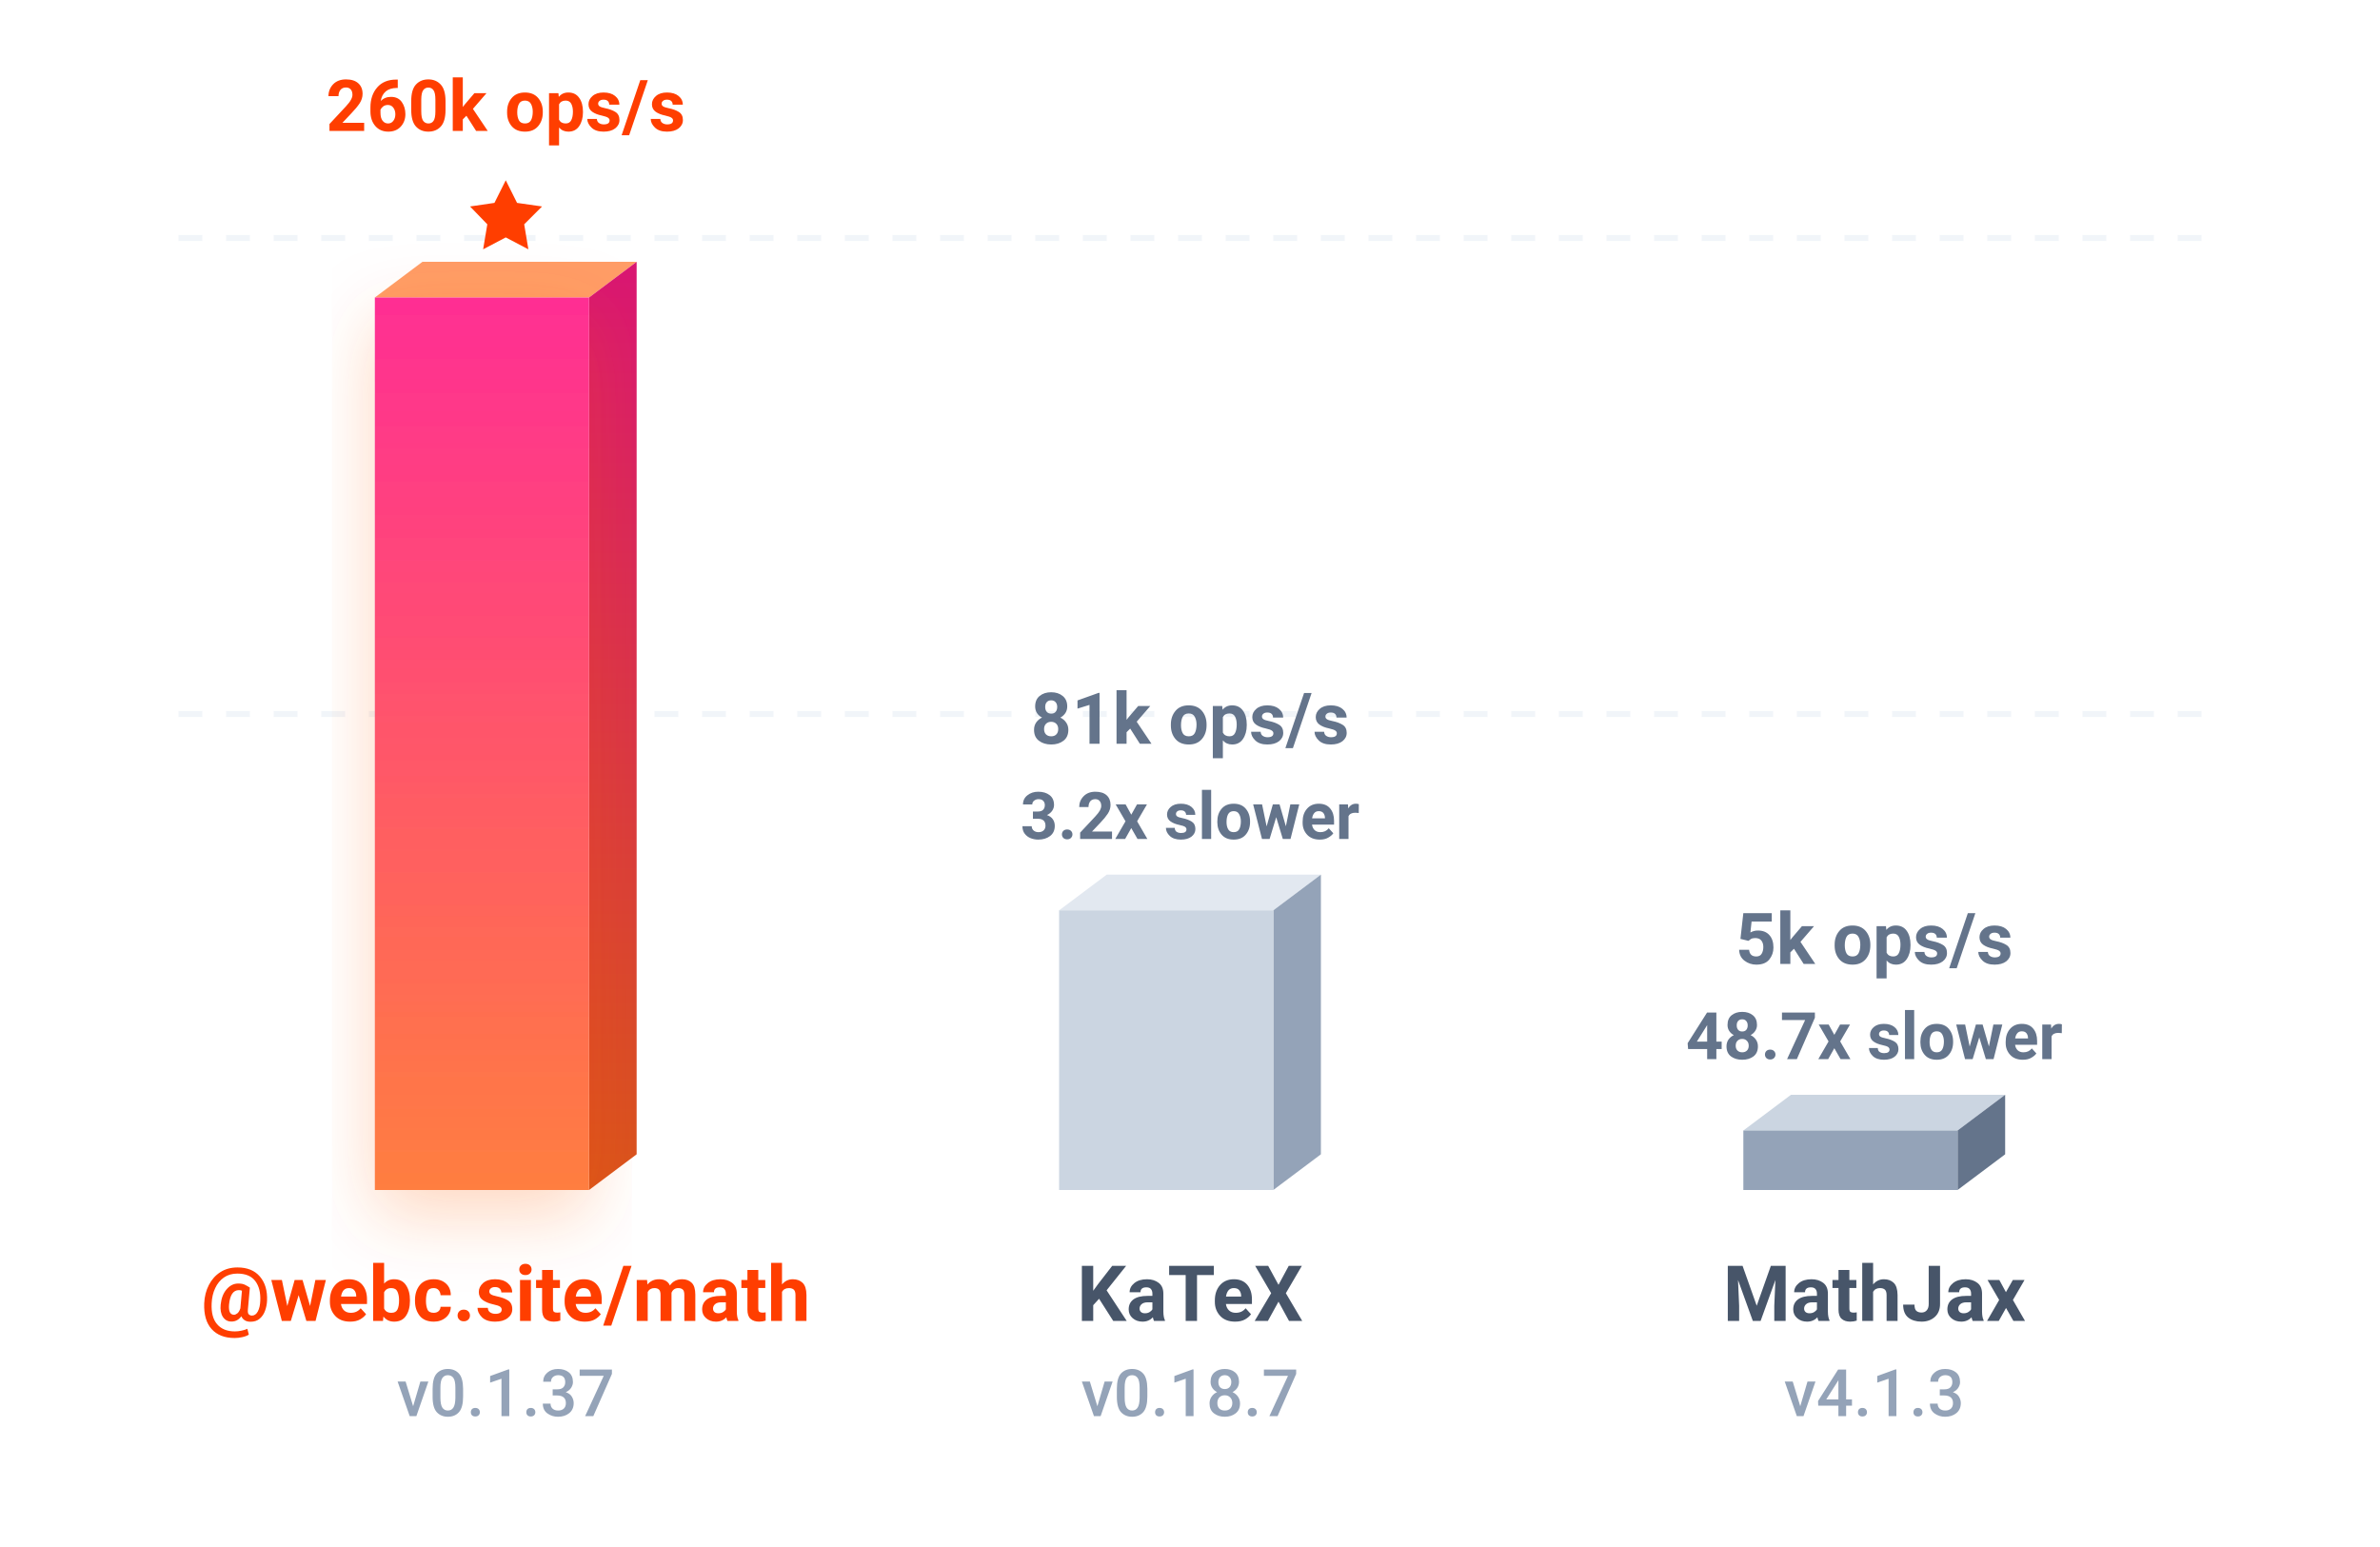
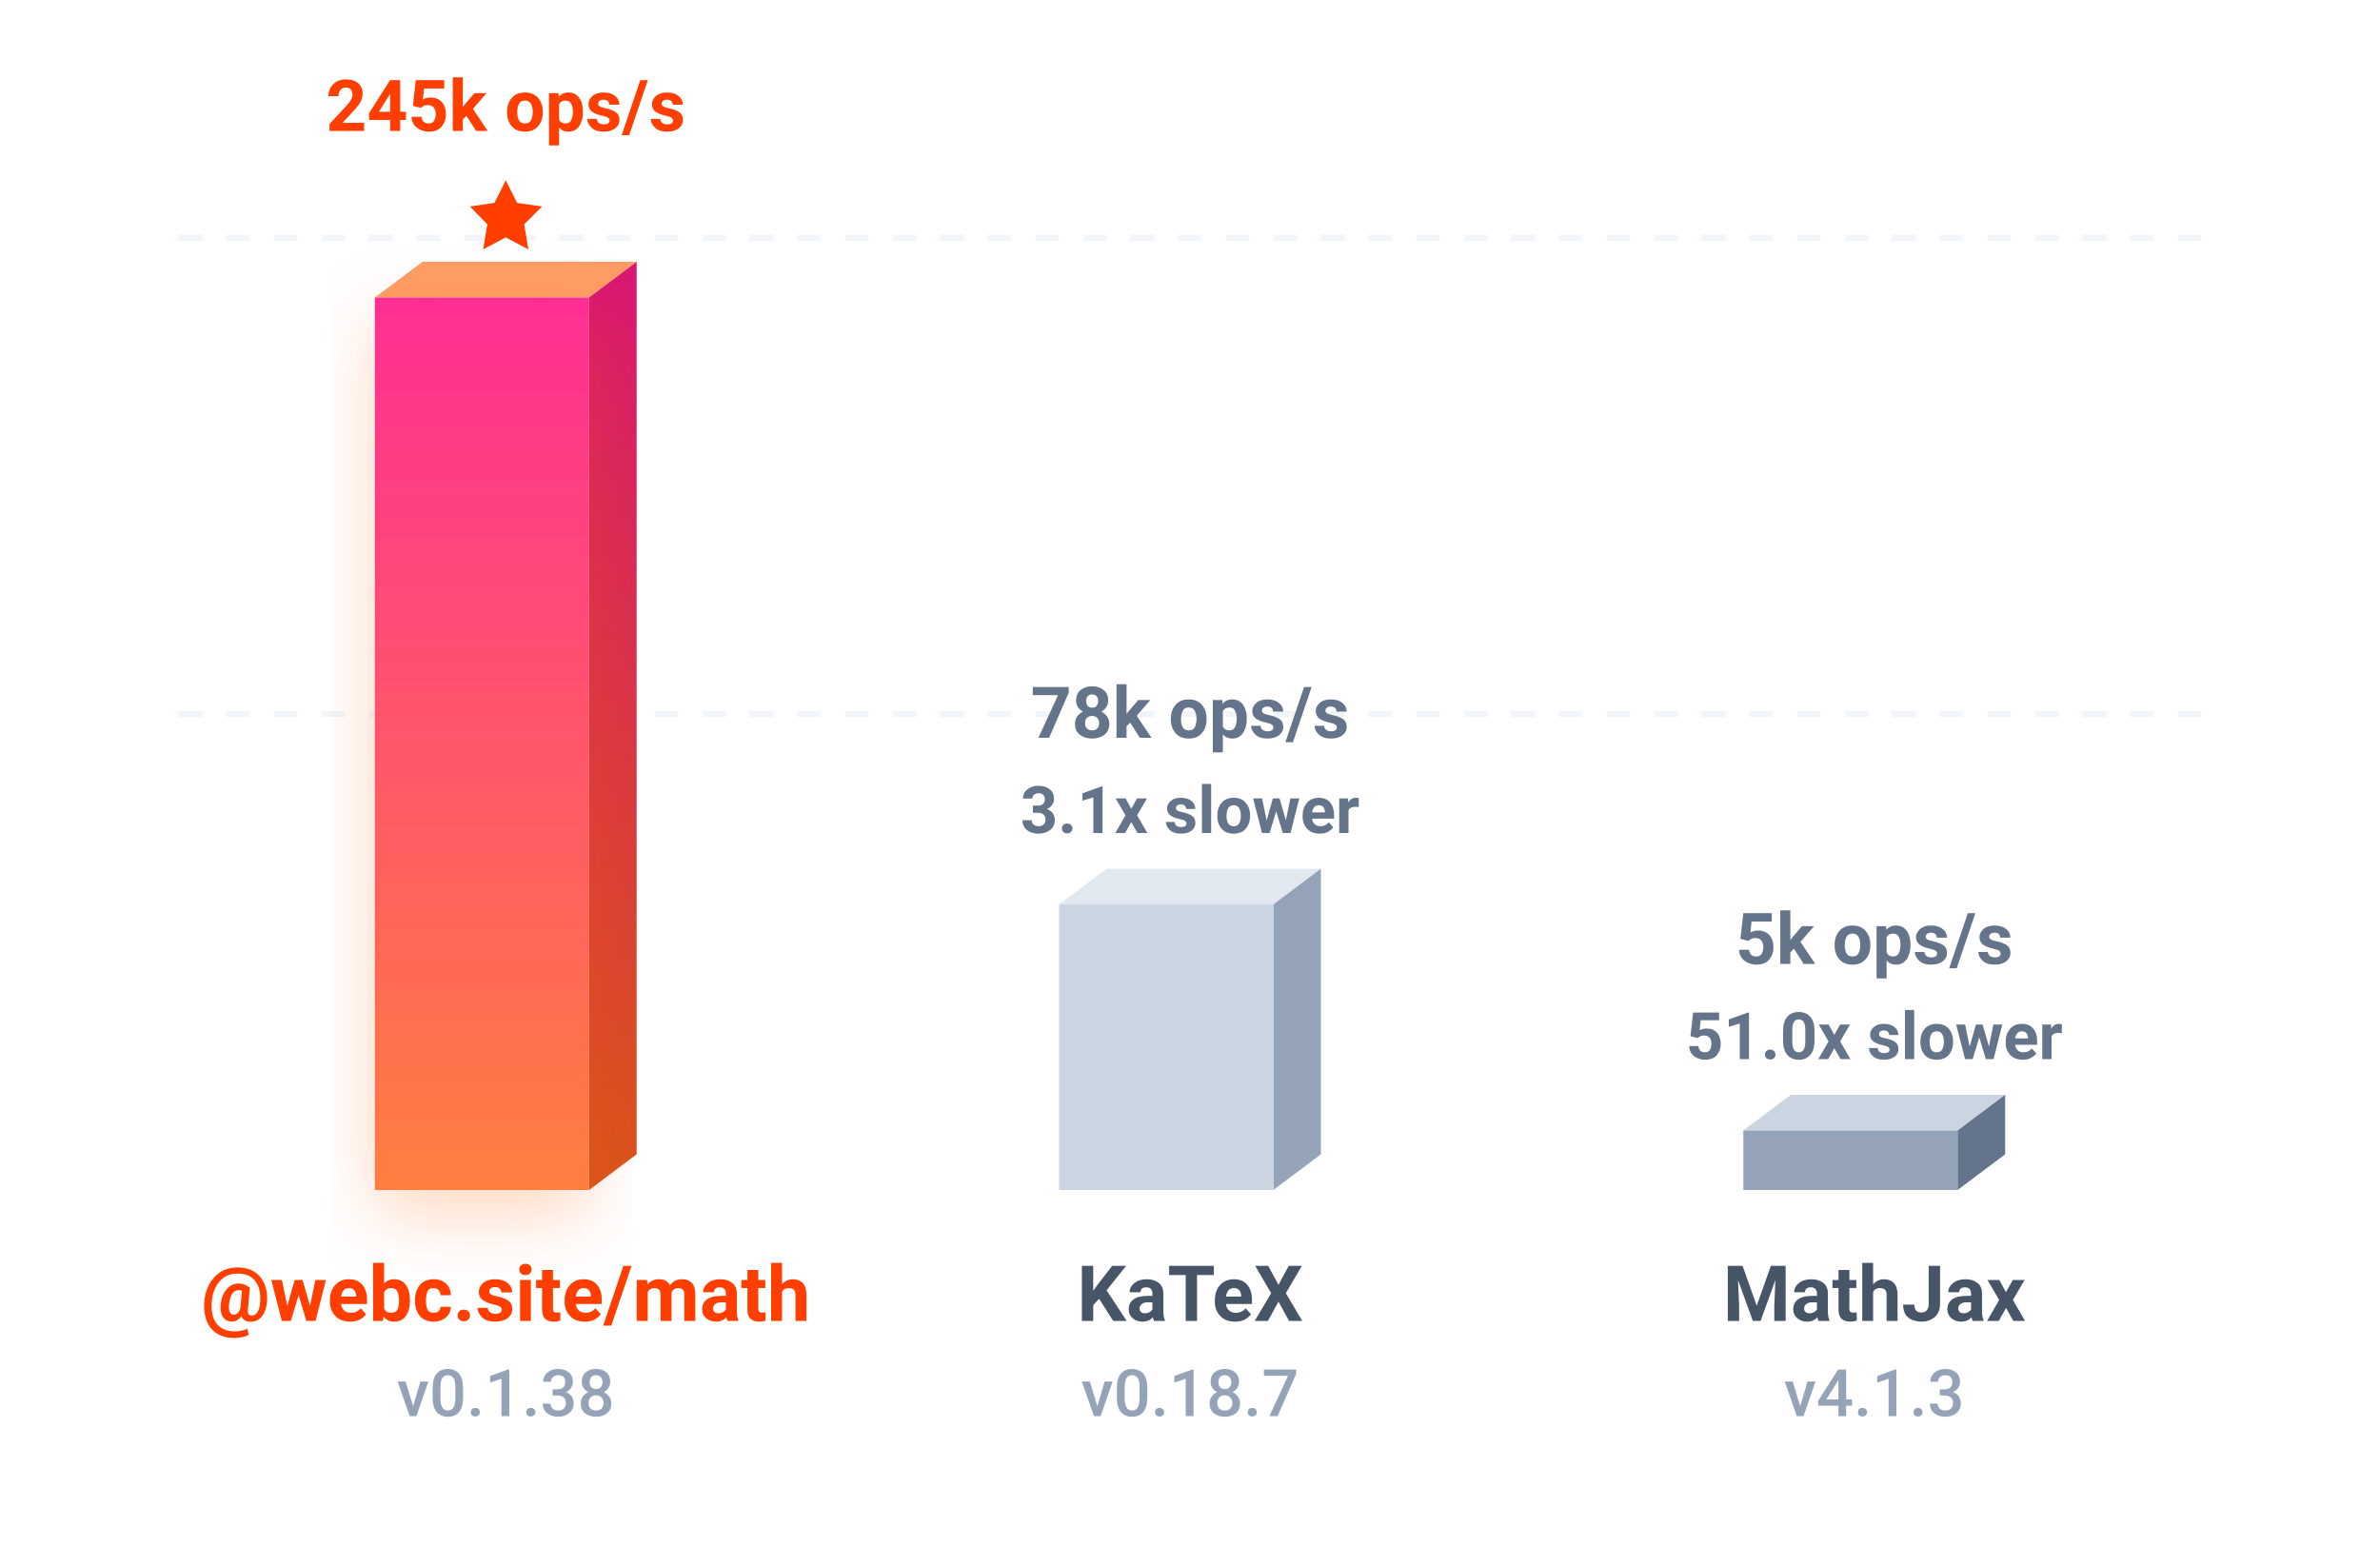
<svg xmlns="http://www.w3.org/2000/svg" viewBox="0 0 400 260">
  <defs>
    <linearGradient id="b" x1="0%" x2="0%" y1="100%" y2="0%">
      <stop offset="0%" stop-color="#ff7e40" />
      <stop offset="100%" stop-color="#ff2e93" />
    </linearGradient>
    <linearGradient id="a" x1="0%" x2="0%" y1="100%" y2="0%">
      <stop offset="0%" stop-color="#d9541a" />
      <stop offset="100%" stop-color="#d91672" />
    </linearGradient>
    <filter id="c" width="140%" height="140%" x="-20%" y="-20%">
      <feDropShadow dx="0" dy="4" flood-color="#ff5e00" flood-opacity=".25" stdDeviation="6" />
    </filter>
  </defs>
  <path stroke="#f1f5f9" stroke-dasharray="4,4" d="M30 40h340M30 120h340" />
  <path fill="#ff9d66" d="m63 50 8-6h36l-8 6z" />
  <path fill="url(#a)" d="m99 50 8-6v150l-8 6z" />
  <path fill="url(#b)" d="M63 50h36v150H63z" filter="url(#c)" />
  <path fill="#ff3e00" d="m85 30.3 1.9 3.8 4.2.6-3 3 .7 4.2-3.8-2-3.8 2 .7-4.2-2.9-3 4.1-.6Z" />
-   <text x="85" y="22" fill="#ff3e00" font-family="-apple-system, BlinkMacSystemFont, 'Segoe UI', Roboto, sans-serif" font-size="12" font-weight="700" text-anchor="middle">260k ops/s</text>
+   <text x="85" y="22" fill="#ff3e00" font-family="-apple-system, BlinkMacSystemFont, 'Segoe UI', Roboto, sans-serif" font-size="12" font-weight="700" text-anchor="middle">245k ops/s</text>
  <text x="85" y="222" fill="#ff3e00" font-family="-apple-system, BlinkMacSystemFont, 'Segoe UI', Roboto, sans-serif" font-size="13" font-weight="700" text-anchor="middle">@webc.site/math</text>
-   <text x="85" y="238" fill="#94a3b8" font-family="-apple-system, BlinkMacSystemFont, 'Segoe UI', Roboto, sans-serif" font-size="11" font-weight="500" text-anchor="middle">v0.1.37</text>
-   <path fill="#e2e8f0" d="m178 153 8-6h36l-8 6z" />
-   <path fill="#94a3b8" d="m214 153 8-6v47l-8 6z" />
-   <path fill="#cbd5e1" d="M178 153h36v47h-36z" />
-   <text x="200" y="141" fill="#64748b" font-family="-apple-system, BlinkMacSystemFont, 'Segoe UI', Roboto, sans-serif" font-size="11" font-weight="700" text-anchor="middle">3.2x slower</text>
-   <text x="200" y="125" fill="#64748b" font-family="-apple-system, BlinkMacSystemFont, 'Segoe UI', Roboto, sans-serif" font-size="12" font-weight="600" text-anchor="middle">81k ops/s</text>
+   <text x="85" y="238" fill="#94a3b8" font-family="-apple-system, BlinkMacSystemFont, 'Segoe UI', Roboto, sans-serif" font-size="11" font-weight="500" text-anchor="middle">v0.1.38</text>
+   <path fill="#e2e8f0" d="m178 152 8-6h36l-8 6z" />
+   <path fill="#94a3b8" d="m214 152 8-6v48l-8 6z" />
+   <path fill="#cbd5e1" d="M178 152h36v48h-36z" />
+   <text x="200" y="140" fill="#64748b" font-family="-apple-system, BlinkMacSystemFont, 'Segoe UI', Roboto, sans-serif" font-size="11" font-weight="700" text-anchor="middle">3.1x slower</text>
+   <text x="200" y="124" fill="#64748b" font-family="-apple-system, BlinkMacSystemFont, 'Segoe UI', Roboto, sans-serif" font-size="12" font-weight="600" text-anchor="middle">78k ops/s</text>
  <text x="200" y="222" fill="#475569" font-family="-apple-system, BlinkMacSystemFont, 'Segoe UI', Roboto, sans-serif" font-size="13" font-weight="600" text-anchor="middle">KaTeX</text>
  <text x="200" y="238" fill="#94a3b8" font-family="-apple-system, BlinkMacSystemFont, 'Segoe UI', Roboto, sans-serif" font-size="11" font-weight="500" text-anchor="middle">v0.18.7</text>
  <path fill="#cbd5e1" d="m293 190 8-6h36l-8 6z" />
  <path fill="#64748b" d="m329 190 8-6v10l-8 6z" />
  <path fill="#94a3b8" d="M293 190h36v10h-36z" />
-   <text x="315" y="178" fill="#64748b" font-family="-apple-system, BlinkMacSystemFont, 'Segoe UI', Roboto, sans-serif" font-size="11" font-weight="700" text-anchor="middle">48.7x slower</text>
+   <text x="315" y="178" fill="#64748b" font-family="-apple-system, BlinkMacSystemFont, 'Segoe UI', Roboto, sans-serif" font-size="11" font-weight="700" text-anchor="middle">51.0x slower</text>
  <text x="315" y="162" fill="#64748b" font-family="-apple-system, BlinkMacSystemFont, 'Segoe UI', Roboto, sans-serif" font-size="12" font-weight="600" text-anchor="middle">5k ops/s</text>
  <text x="315" y="222" fill="#475569" font-family="-apple-system, BlinkMacSystemFont, 'Segoe UI', Roboto, sans-serif" font-size="13" font-weight="600" text-anchor="middle">MathJax</text>
  <text x="315" y="238" fill="#94a3b8" font-family="-apple-system, BlinkMacSystemFont, 'Segoe UI', Roboto, sans-serif" font-size="11" font-weight="500" text-anchor="middle">v4.1.3</text>
</svg>
